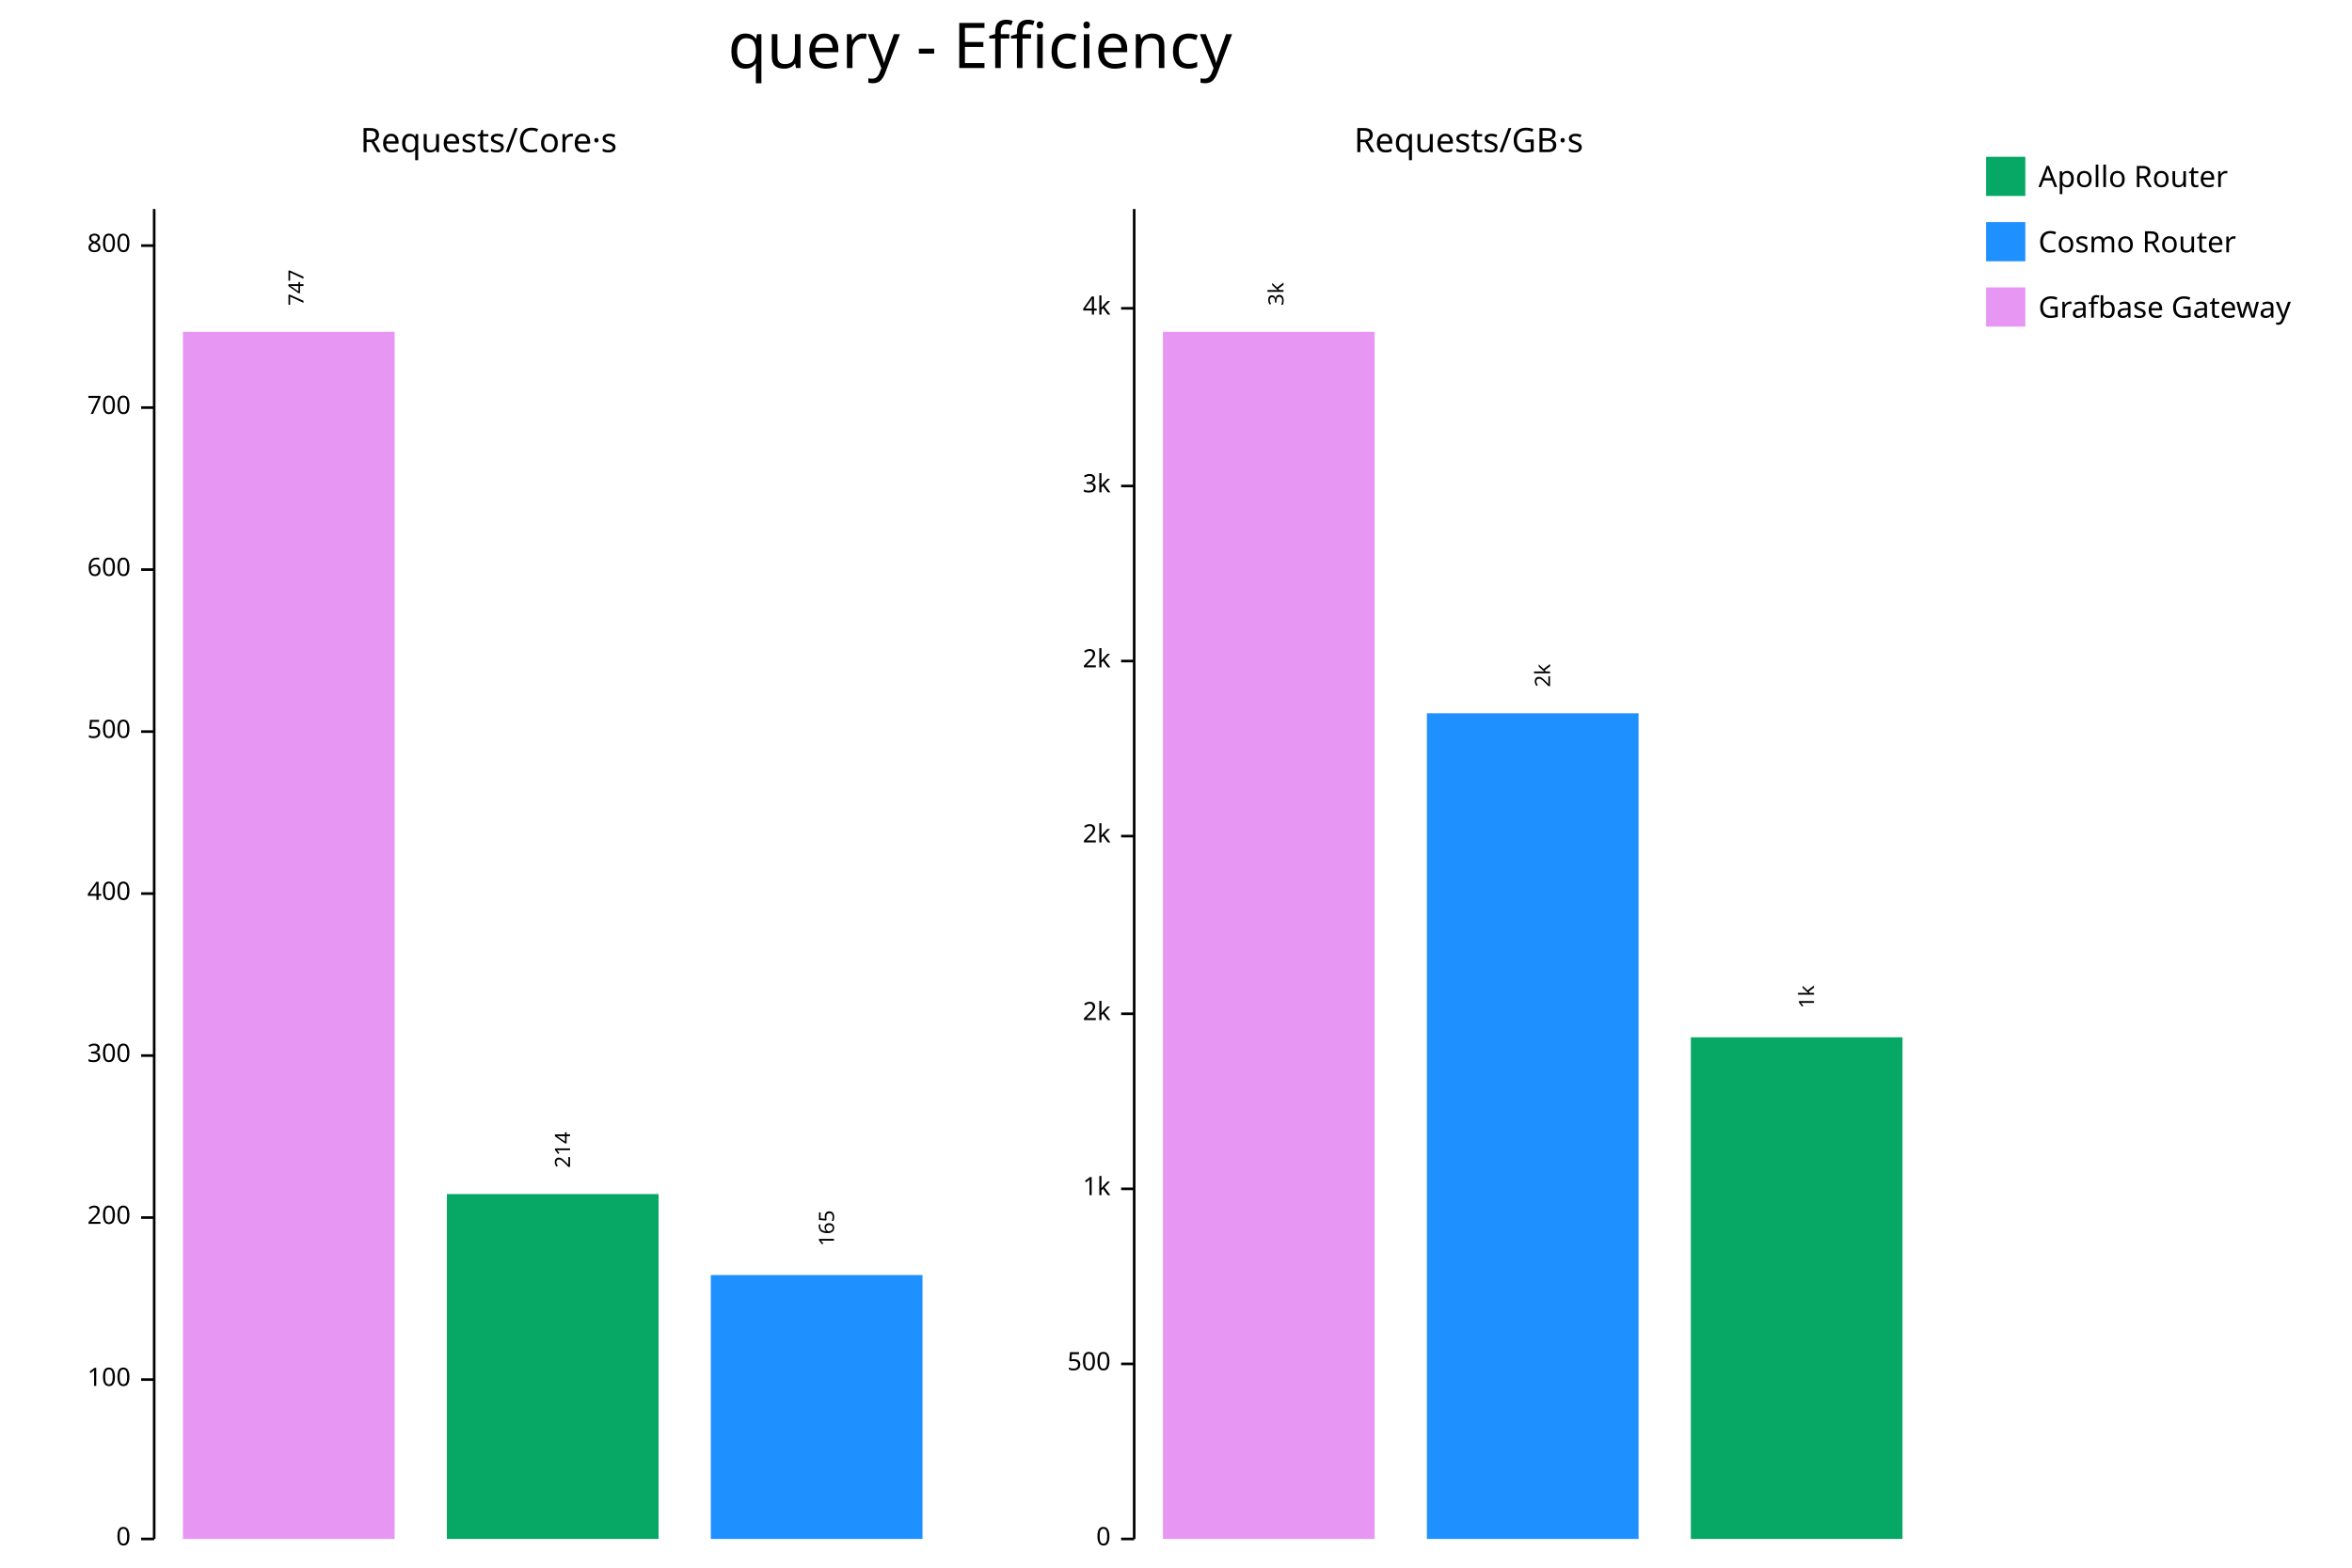
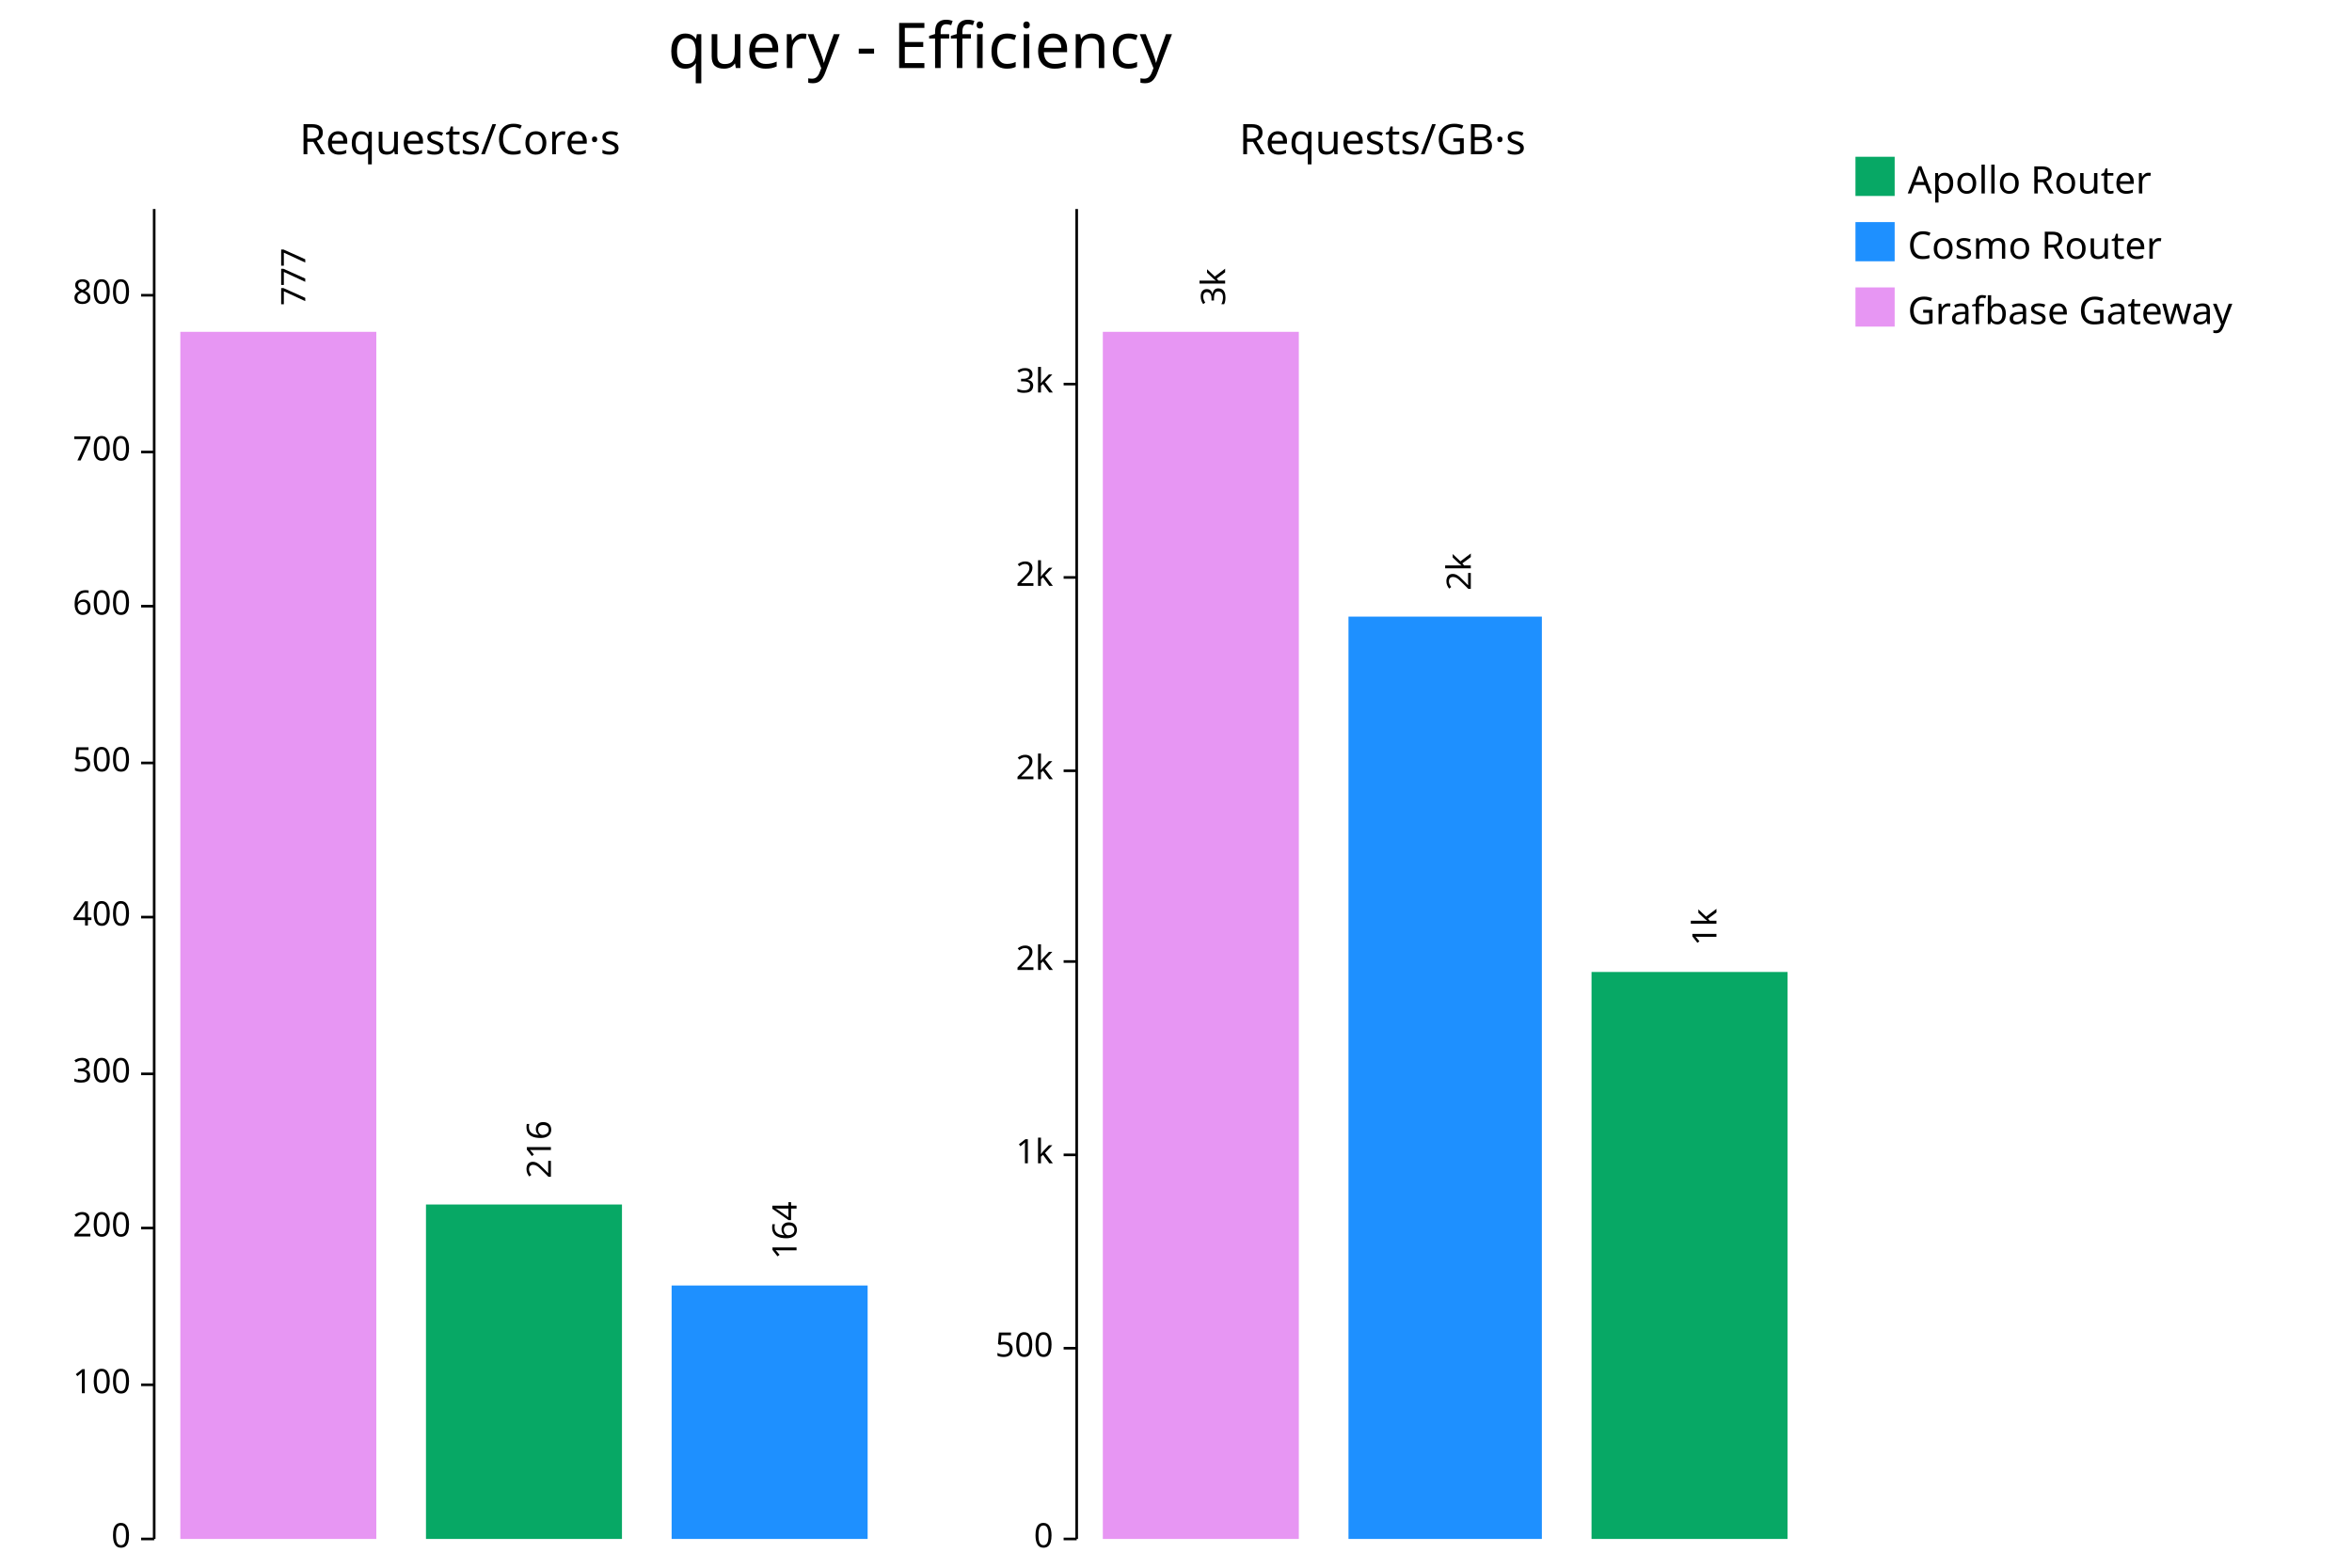
<svg xmlns="http://www.w3.org/2000/svg" width="900" height="600" viewBox="0 0 900 600">
-   <text x="375" y="20" dy="0.5ex" text-anchor="middle" font-family="sans-serif" font-size="24.194" opacity="1" fill="#000000">
+   <text x="352" y="20" dy="0.5ex" text-anchor="middle" font-family="sans-serif" font-size="24.194" opacity="1" fill="#000000">
query - Efficiency
</text>
-   <text x="187" y="55" dy="0.5ex" text-anchor="middle" font-family="sans-serif" font-size="12.903" opacity="1" fill="#000000">
+   <text x="176" y="55" dy="0.5ex" text-anchor="middle" font-family="sans-serif" font-size="16.129" opacity="1" fill="#000000">
Requests/Core·s
</text>
  <polyline fill="none" opacity="1" stroke="#000000" stroke-width="1" points="59,80 59,589 " />
-   <text x="50" y="589" dy="0.5ex" text-anchor="end" font-family="sans-serif" font-size="9.677" opacity="1" fill="#000000">
+   <text x="50" y="589" dy="0.5ex" text-anchor="end" font-family="sans-serif" font-size="12.903" opacity="1" fill="#000000">
0
</text>
  <polyline fill="none" opacity="1" stroke="#000000" stroke-width="1" points="54,589 59,589 " />
-   <text x="50" y="528" dy="0.5ex" text-anchor="end" font-family="sans-serif" font-size="9.677" opacity="1" fill="#000000">
+   <text x="50" y="530" dy="0.5ex" text-anchor="end" font-family="sans-serif" font-size="12.903" opacity="1" fill="#000000">
100
</text>
-   <polyline fill="none" opacity="1" stroke="#000000" stroke-width="1" points="54,528 59,528 " />
-   <text x="50" y="466" dy="0.5ex" text-anchor="end" font-family="sans-serif" font-size="9.677" opacity="1" fill="#000000">
+   <polyline fill="none" opacity="1" stroke="#000000" stroke-width="1" points="54,530 59,530 " />
+   <text x="50" y="470" dy="0.5ex" text-anchor="end" font-family="sans-serif" font-size="12.903" opacity="1" fill="#000000">
200
</text>
-   <polyline fill="none" opacity="1" stroke="#000000" stroke-width="1" points="54,466 59,466 " />
-   <text x="50" y="404" dy="0.5ex" text-anchor="end" font-family="sans-serif" font-size="9.677" opacity="1" fill="#000000">
+   <polyline fill="none" opacity="1" stroke="#000000" stroke-width="1" points="54,470 59,470 " />
+   <text x="50" y="411" dy="0.5ex" text-anchor="end" font-family="sans-serif" font-size="12.903" opacity="1" fill="#000000">
300
</text>
-   <polyline fill="none" opacity="1" stroke="#000000" stroke-width="1" points="54,404 59,404 " />
-   <text x="50" y="342" dy="0.5ex" text-anchor="end" font-family="sans-serif" font-size="9.677" opacity="1" fill="#000000">
+   <polyline fill="none" opacity="1" stroke="#000000" stroke-width="1" points="54,411 59,411 " />
+   <text x="50" y="351" dy="0.5ex" text-anchor="end" font-family="sans-serif" font-size="12.903" opacity="1" fill="#000000">
400
</text>
-   <polyline fill="none" opacity="1" stroke="#000000" stroke-width="1" points="54,342 59,342 " />
-   <text x="50" y="280" dy="0.5ex" text-anchor="end" font-family="sans-serif" font-size="9.677" opacity="1" fill="#000000">
+   <polyline fill="none" opacity="1" stroke="#000000" stroke-width="1" points="54,351 59,351 " />
+   <text x="50" y="292" dy="0.5ex" text-anchor="end" font-family="sans-serif" font-size="12.903" opacity="1" fill="#000000">
500
</text>
-   <polyline fill="none" opacity="1" stroke="#000000" stroke-width="1" points="54,280 59,280 " />
-   <text x="50" y="218" dy="0.5ex" text-anchor="end" font-family="sans-serif" font-size="9.677" opacity="1" fill="#000000">
+   <polyline fill="none" opacity="1" stroke="#000000" stroke-width="1" points="54,292 59,292 " />
+   <text x="50" y="232" dy="0.5ex" text-anchor="end" font-family="sans-serif" font-size="12.903" opacity="1" fill="#000000">
600
</text>
-   <polyline fill="none" opacity="1" stroke="#000000" stroke-width="1" points="54,218 59,218 " />
-   <text x="50" y="156" dy="0.5ex" text-anchor="end" font-family="sans-serif" font-size="9.677" opacity="1" fill="#000000">
+   <polyline fill="none" opacity="1" stroke="#000000" stroke-width="1" points="54,232 59,232 " />
+   <text x="50" y="173" dy="0.5ex" text-anchor="end" font-family="sans-serif" font-size="12.903" opacity="1" fill="#000000">
700
</text>
-   <polyline fill="none" opacity="1" stroke="#000000" stroke-width="1" points="54,156 59,156 " />
-   <text x="50" y="94" dy="0.5ex" text-anchor="end" font-family="sans-serif" font-size="9.677" opacity="1" fill="#000000">
+   <polyline fill="none" opacity="1" stroke="#000000" stroke-width="1" points="54,173 59,173 " />
+   <text x="50" y="113" dy="0.5ex" text-anchor="end" font-family="sans-serif" font-size="12.903" opacity="1" fill="#000000">
800
</text>
-   <polyline fill="none" opacity="1" stroke="#000000" stroke-width="1" points="54,94 59,94 " />
-   <rect x="70" y="127" width="81" height="462" opacity="1" fill="#E796F3" stroke="none" />
-   <text x="110" y="117" dy="0.76em" text-anchor="start" font-family="sans-serif" font-size="8.065" opacity="1" fill="#000000" transform="rotate(270, 110, 117)">
- 747
+   <polyline fill="none" opacity="1" stroke="#000000" stroke-width="1" points="54,113 59,113 " />
+   <rect x="69" y="127" width="75" height="462" opacity="1" fill="#E796F3" stroke="none" />
+   <text x="107" y="117" dy="0.76em" text-anchor="start" font-family="sans-serif" font-size="12.903" opacity="1" fill="#000000" transform="rotate(270, 107, 117)">
+ 777
</text>
-   <rect x="171" y="457" width="81" height="132" opacity="1" fill="#07A865" stroke="none" />
-   <text x="212" y="447" dy="0.76em" text-anchor="start" font-family="sans-serif" font-size="8.065" opacity="1" fill="#000000" transform="rotate(270, 212, 447)">
- 214
+   <rect x="163" y="461" width="75" height="128" opacity="1" fill="#07A865" stroke="none" />
+   <text x="201" y="451" dy="0.76em" text-anchor="start" font-family="sans-serif" font-size="12.903" opacity="1" fill="#000000" transform="rotate(270, 201, 451)">
+ 216
</text>
-   <rect x="272" y="488" width="81" height="101" opacity="1" fill="#1E90FF" stroke="none" />
-   <text x="313" y="477" dy="0.76em" text-anchor="start" font-family="sans-serif" font-size="8.065" opacity="1" fill="#000000" transform="rotate(270, 313, 477)">
- 165
+   <rect x="257" y="492" width="75" height="97" opacity="1" fill="#1E90FF" stroke="none" />
+   <text x="295" y="482" dy="0.76em" text-anchor="start" font-family="sans-serif" font-size="12.903" opacity="1" fill="#000000" transform="rotate(270, 295, 482)">
+ 164
</text>
-   <text x="562" y="55" dy="0.5ex" text-anchor="middle" font-family="sans-serif" font-size="12.903" opacity="1" fill="#000000">
+   <text x="529" y="55" dy="0.5ex" text-anchor="middle" font-family="sans-serif" font-size="16.129" opacity="1" fill="#000000">
Requests/GB·s
</text>
-   <polyline fill="none" opacity="1" stroke="#000000" stroke-width="1" points="434,80 434,589 " />
-   <text x="425" y="589" dy="0.5ex" text-anchor="end" font-family="sans-serif" font-size="9.677" opacity="1" fill="#000000">
+   <polyline fill="none" opacity="1" stroke="#000000" stroke-width="1" points="412,80 412,589 " />
+   <text x="403" y="589" dy="0.5ex" text-anchor="end" font-family="sans-serif" font-size="12.903" opacity="1" fill="#000000">
0
</text>
-   <polyline fill="none" opacity="1" stroke="#000000" stroke-width="1" points="429,589 434,589 " />
-   <text x="425" y="522" dy="0.5ex" text-anchor="end" font-family="sans-serif" font-size="9.677" opacity="1" fill="#000000">
+   <polyline fill="none" opacity="1" stroke="#000000" stroke-width="1" points="407,589 412,589 " />
+   <text x="403" y="516" dy="0.5ex" text-anchor="end" font-family="sans-serif" font-size="12.903" opacity="1" fill="#000000">
500
</text>
-   <polyline fill="none" opacity="1" stroke="#000000" stroke-width="1" points="429,522 434,522 " />
-   <text x="425" y="455" dy="0.5ex" text-anchor="end" font-family="sans-serif" font-size="9.677" opacity="1" fill="#000000">
+   <polyline fill="none" opacity="1" stroke="#000000" stroke-width="1" points="407,516 412,516 " />
+   <text x="403" y="442" dy="0.5ex" text-anchor="end" font-family="sans-serif" font-size="12.903" opacity="1" fill="#000000">
1k
</text>
-   <polyline fill="none" opacity="1" stroke="#000000" stroke-width="1" points="429,455 434,455 " />
-   <text x="425" y="388" dy="0.5ex" text-anchor="end" font-family="sans-serif" font-size="9.677" opacity="1" fill="#000000">
+   <polyline fill="none" opacity="1" stroke="#000000" stroke-width="1" points="407,442 412,442 " />
+   <text x="403" y="368" dy="0.5ex" text-anchor="end" font-family="sans-serif" font-size="12.903" opacity="1" fill="#000000">
2k
</text>
-   <polyline fill="none" opacity="1" stroke="#000000" stroke-width="1" points="429,388 434,388 " />
-   <text x="425" y="320" dy="0.5ex" text-anchor="end" font-family="sans-serif" font-size="9.677" opacity="1" fill="#000000">
+   <polyline fill="none" opacity="1" stroke="#000000" stroke-width="1" points="407,368 412,368 " />
+   <text x="403" y="295" dy="0.5ex" text-anchor="end" font-family="sans-serif" font-size="12.903" opacity="1" fill="#000000">
2k
</text>
-   <polyline fill="none" opacity="1" stroke="#000000" stroke-width="1" points="429,320 434,320 " />
-   <text x="425" y="253" dy="0.5ex" text-anchor="end" font-family="sans-serif" font-size="9.677" opacity="1" fill="#000000">
+   <polyline fill="none" opacity="1" stroke="#000000" stroke-width="1" points="407,295 412,295 " />
+   <text x="403" y="221" dy="0.5ex" text-anchor="end" font-family="sans-serif" font-size="12.903" opacity="1" fill="#000000">
2k
</text>
-   <polyline fill="none" opacity="1" stroke="#000000" stroke-width="1" points="429,253 434,253 " />
-   <text x="425" y="186" dy="0.5ex" text-anchor="end" font-family="sans-serif" font-size="9.677" opacity="1" fill="#000000">
+   <polyline fill="none" opacity="1" stroke="#000000" stroke-width="1" points="407,221 412,221 " />
+   <text x="403" y="147" dy="0.5ex" text-anchor="end" font-family="sans-serif" font-size="12.903" opacity="1" fill="#000000">
3k
</text>
-   <polyline fill="none" opacity="1" stroke="#000000" stroke-width="1" points="429,186 434,186 " />
-   <text x="425" y="118" dy="0.5ex" text-anchor="end" font-family="sans-serif" font-size="9.677" opacity="1" fill="#000000">
- 4k
- </text>
-   <polyline fill="none" opacity="1" stroke="#000000" stroke-width="1" points="429,118 434,118 " />
-   <rect x="445" y="127" width="81" height="462" opacity="1" fill="#E796F3" stroke="none" />
-   <text x="485" y="117" dy="0.76em" text-anchor="start" font-family="sans-serif" font-size="8.065" opacity="1" fill="#000000" transform="rotate(270, 485, 117)">
+   <polyline fill="none" opacity="1" stroke="#000000" stroke-width="1" points="407,147 412,147 " />
+   <rect x="422" y="127" width="75" height="462" opacity="1" fill="#E796F3" stroke="none" />
+   <text x="459" y="117" dy="0.76em" text-anchor="start" font-family="sans-serif" font-size="12.903" opacity="1" fill="#000000" transform="rotate(270, 459, 117)">
3k
</text>
-   <rect x="546" y="273" width="81" height="316" opacity="1" fill="#1E90FF" stroke="none" />
-   <text x="587" y="263" dy="0.76em" text-anchor="start" font-family="sans-serif" font-size="8.065" opacity="1" fill="#000000" transform="rotate(270, 587, 263)">
+   <rect x="516" y="236" width="74" height="353" opacity="1" fill="#1E90FF" stroke="none" />
+   <text x="553" y="226" dy="0.76em" text-anchor="start" font-family="sans-serif" font-size="12.903" opacity="1" fill="#000000" transform="rotate(270, 553, 226)">
2k
</text>
-   <rect x="647" y="397" width="81" height="192" opacity="1" fill="#07A865" stroke="none" />
-   <text x="688" y="386" dy="0.76em" text-anchor="start" font-family="sans-serif" font-size="8.065" opacity="1" fill="#000000" transform="rotate(270, 688, 386)">
+   <rect x="609" y="372" width="75" height="217" opacity="1" fill="#07A865" stroke="none" />
+   <text x="647" y="362" dy="0.76em" text-anchor="start" font-family="sans-serif" font-size="12.903" opacity="1" fill="#000000" transform="rotate(270, 647, 362)">
1k
</text>
-   <rect x="760" y="60" width="15" height="15" opacity="1" fill="#07A865" stroke="none" />
-   <text x="780" y="63" dy="0.76em" text-anchor="start" font-family="sans-serif" font-size="11.29" opacity="1" fill="#000000">
+   <rect x="710" y="60" width="15" height="15" opacity="1" fill="#07A865" stroke="none" />
+   <text x="730" y="63" dy="0.76em" text-anchor="start" font-family="sans-serif" font-size="14.516" opacity="1" fill="#000000">
Apollo Router
</text>
-   <rect x="760" y="85" width="15" height="15" opacity="1" fill="#1E90FF" stroke="none" />
-   <text x="780" y="88" dy="0.76em" text-anchor="start" font-family="sans-serif" font-size="11.29" opacity="1" fill="#000000">
+   <rect x="710" y="85" width="15" height="15" opacity="1" fill="#1E90FF" stroke="none" />
+   <text x="730" y="88" dy="0.76em" text-anchor="start" font-family="sans-serif" font-size="14.516" opacity="1" fill="#000000">
Cosmo Router
</text>
-   <rect x="760" y="110" width="15" height="15" opacity="1" fill="#E796F3" stroke="none" />
-   <text x="780" y="113" dy="0.76em" text-anchor="start" font-family="sans-serif" font-size="11.29" opacity="1" fill="#000000">
+   <rect x="710" y="110" width="15" height="15" opacity="1" fill="#E796F3" stroke="none" />
+   <text x="730" y="113" dy="0.76em" text-anchor="start" font-family="sans-serif" font-size="14.516" opacity="1" fill="#000000">
Grafbase Gateway
</text>
</svg>
